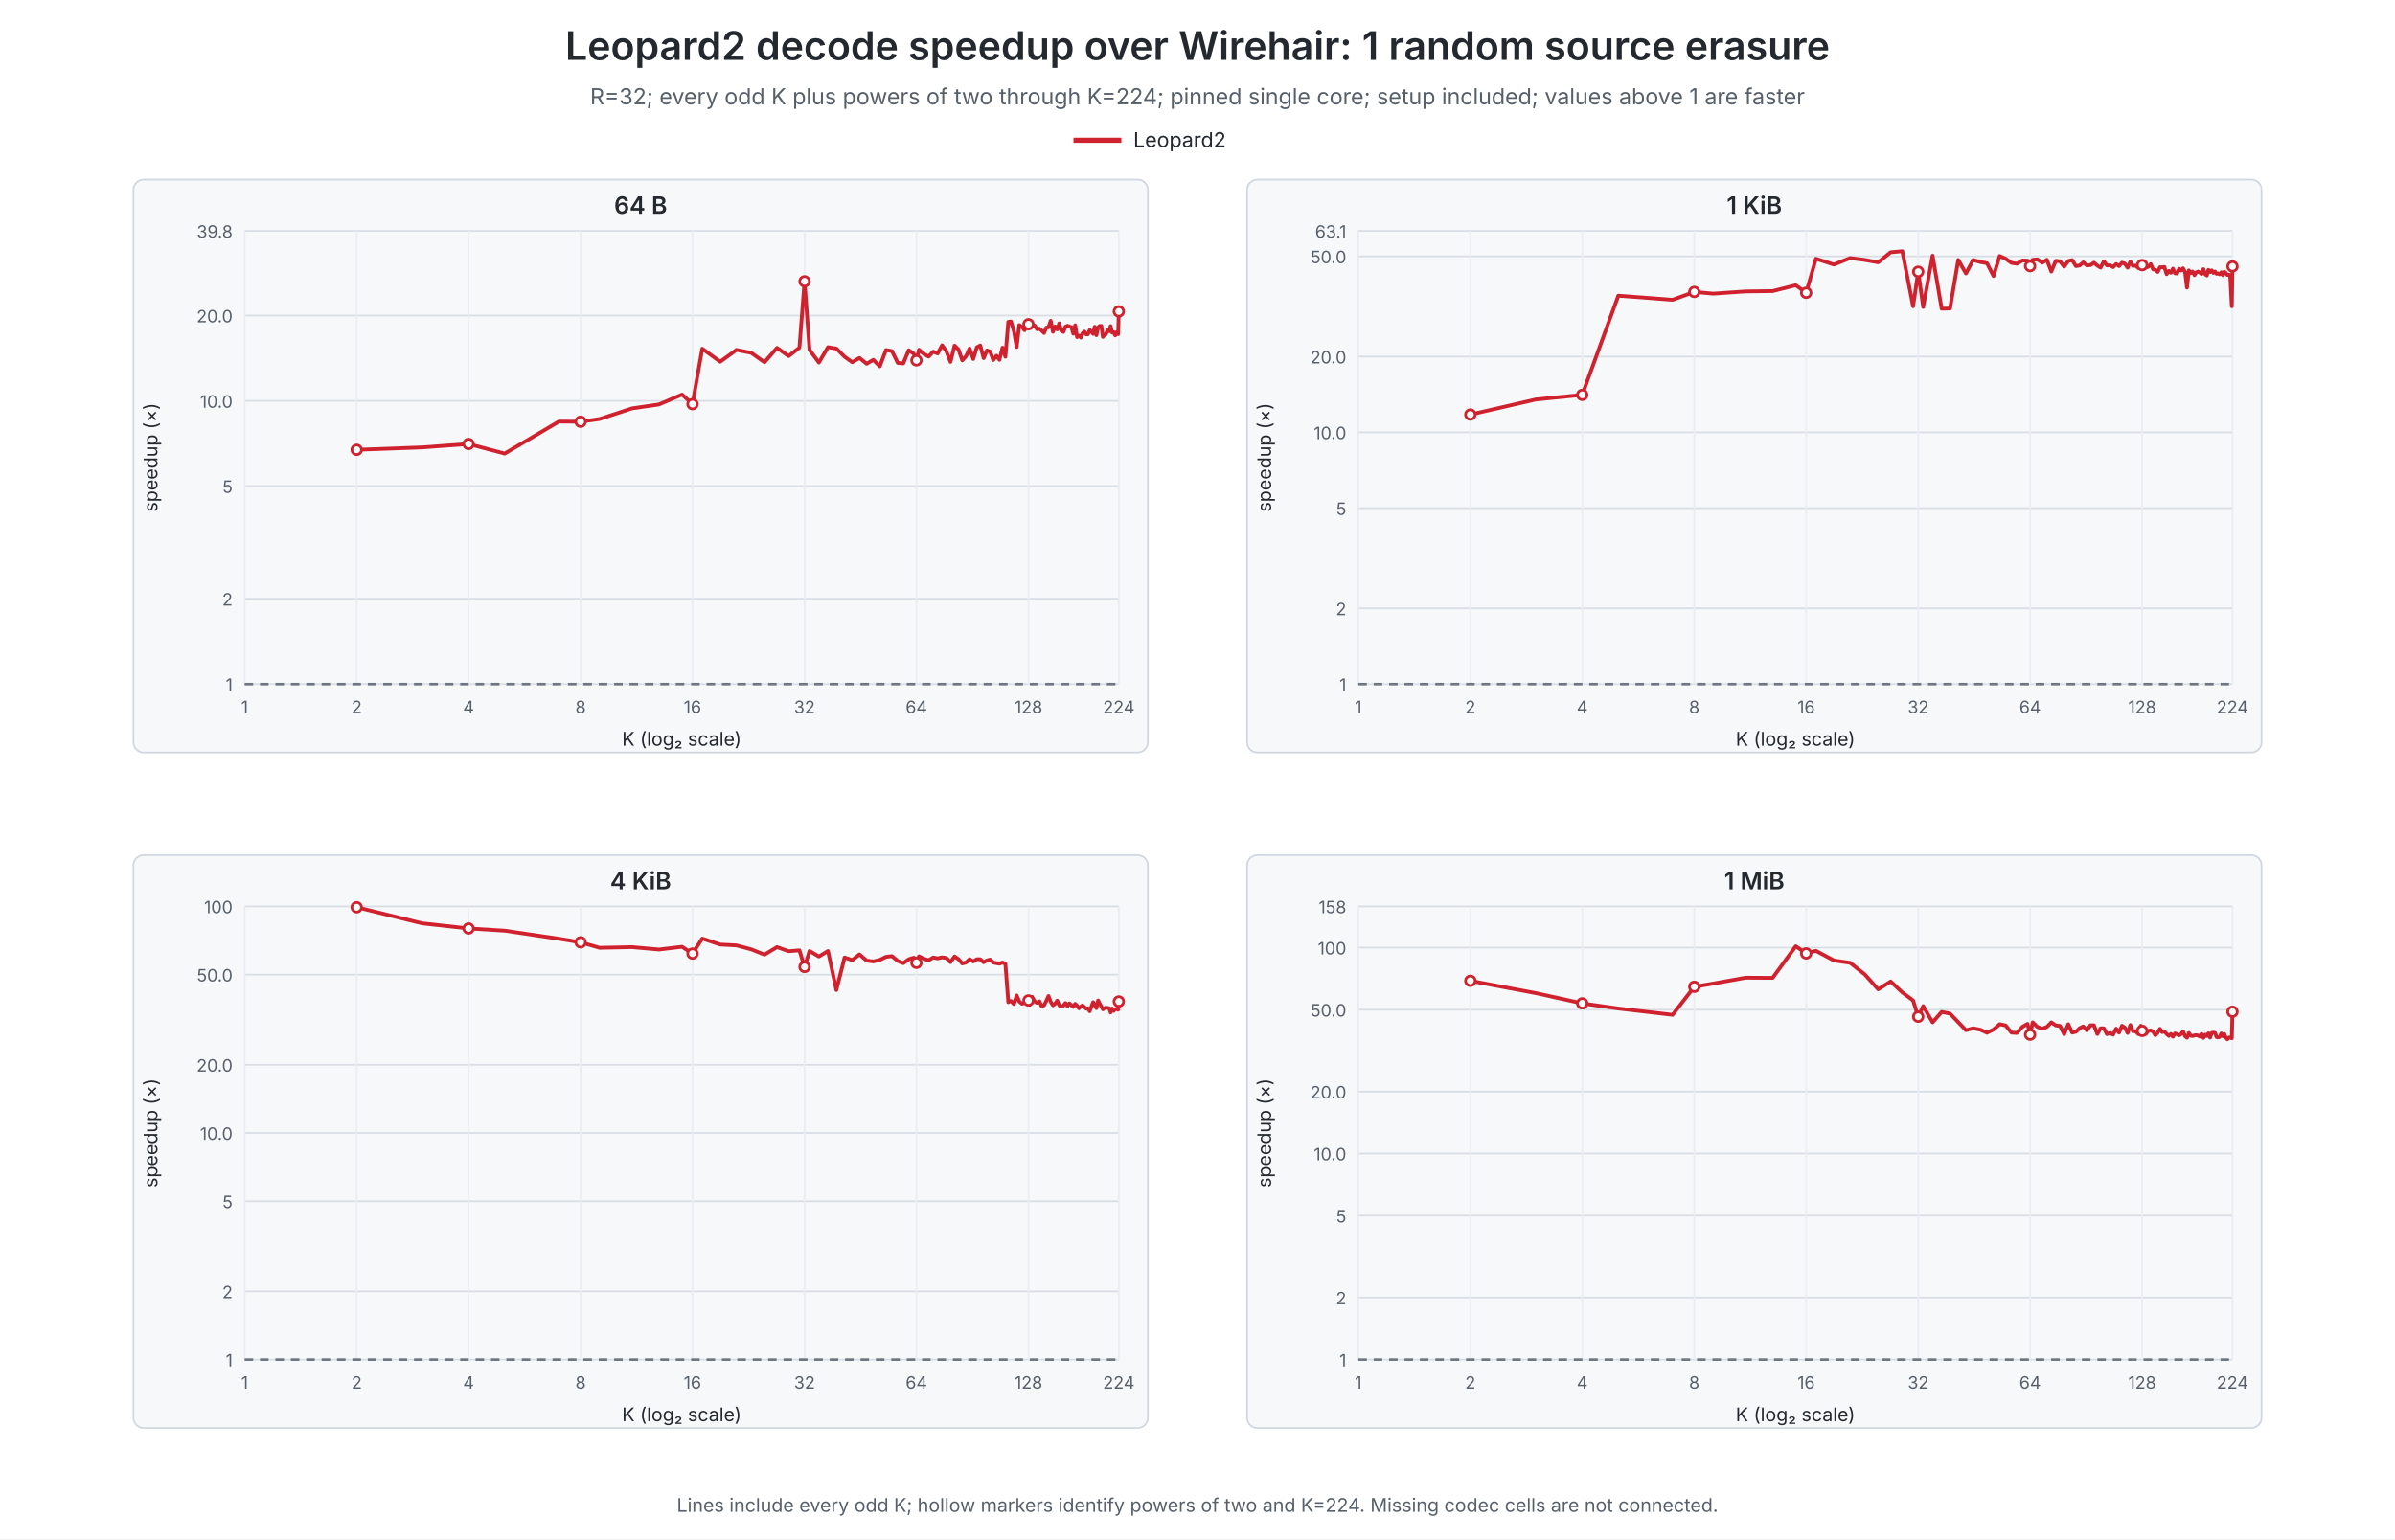
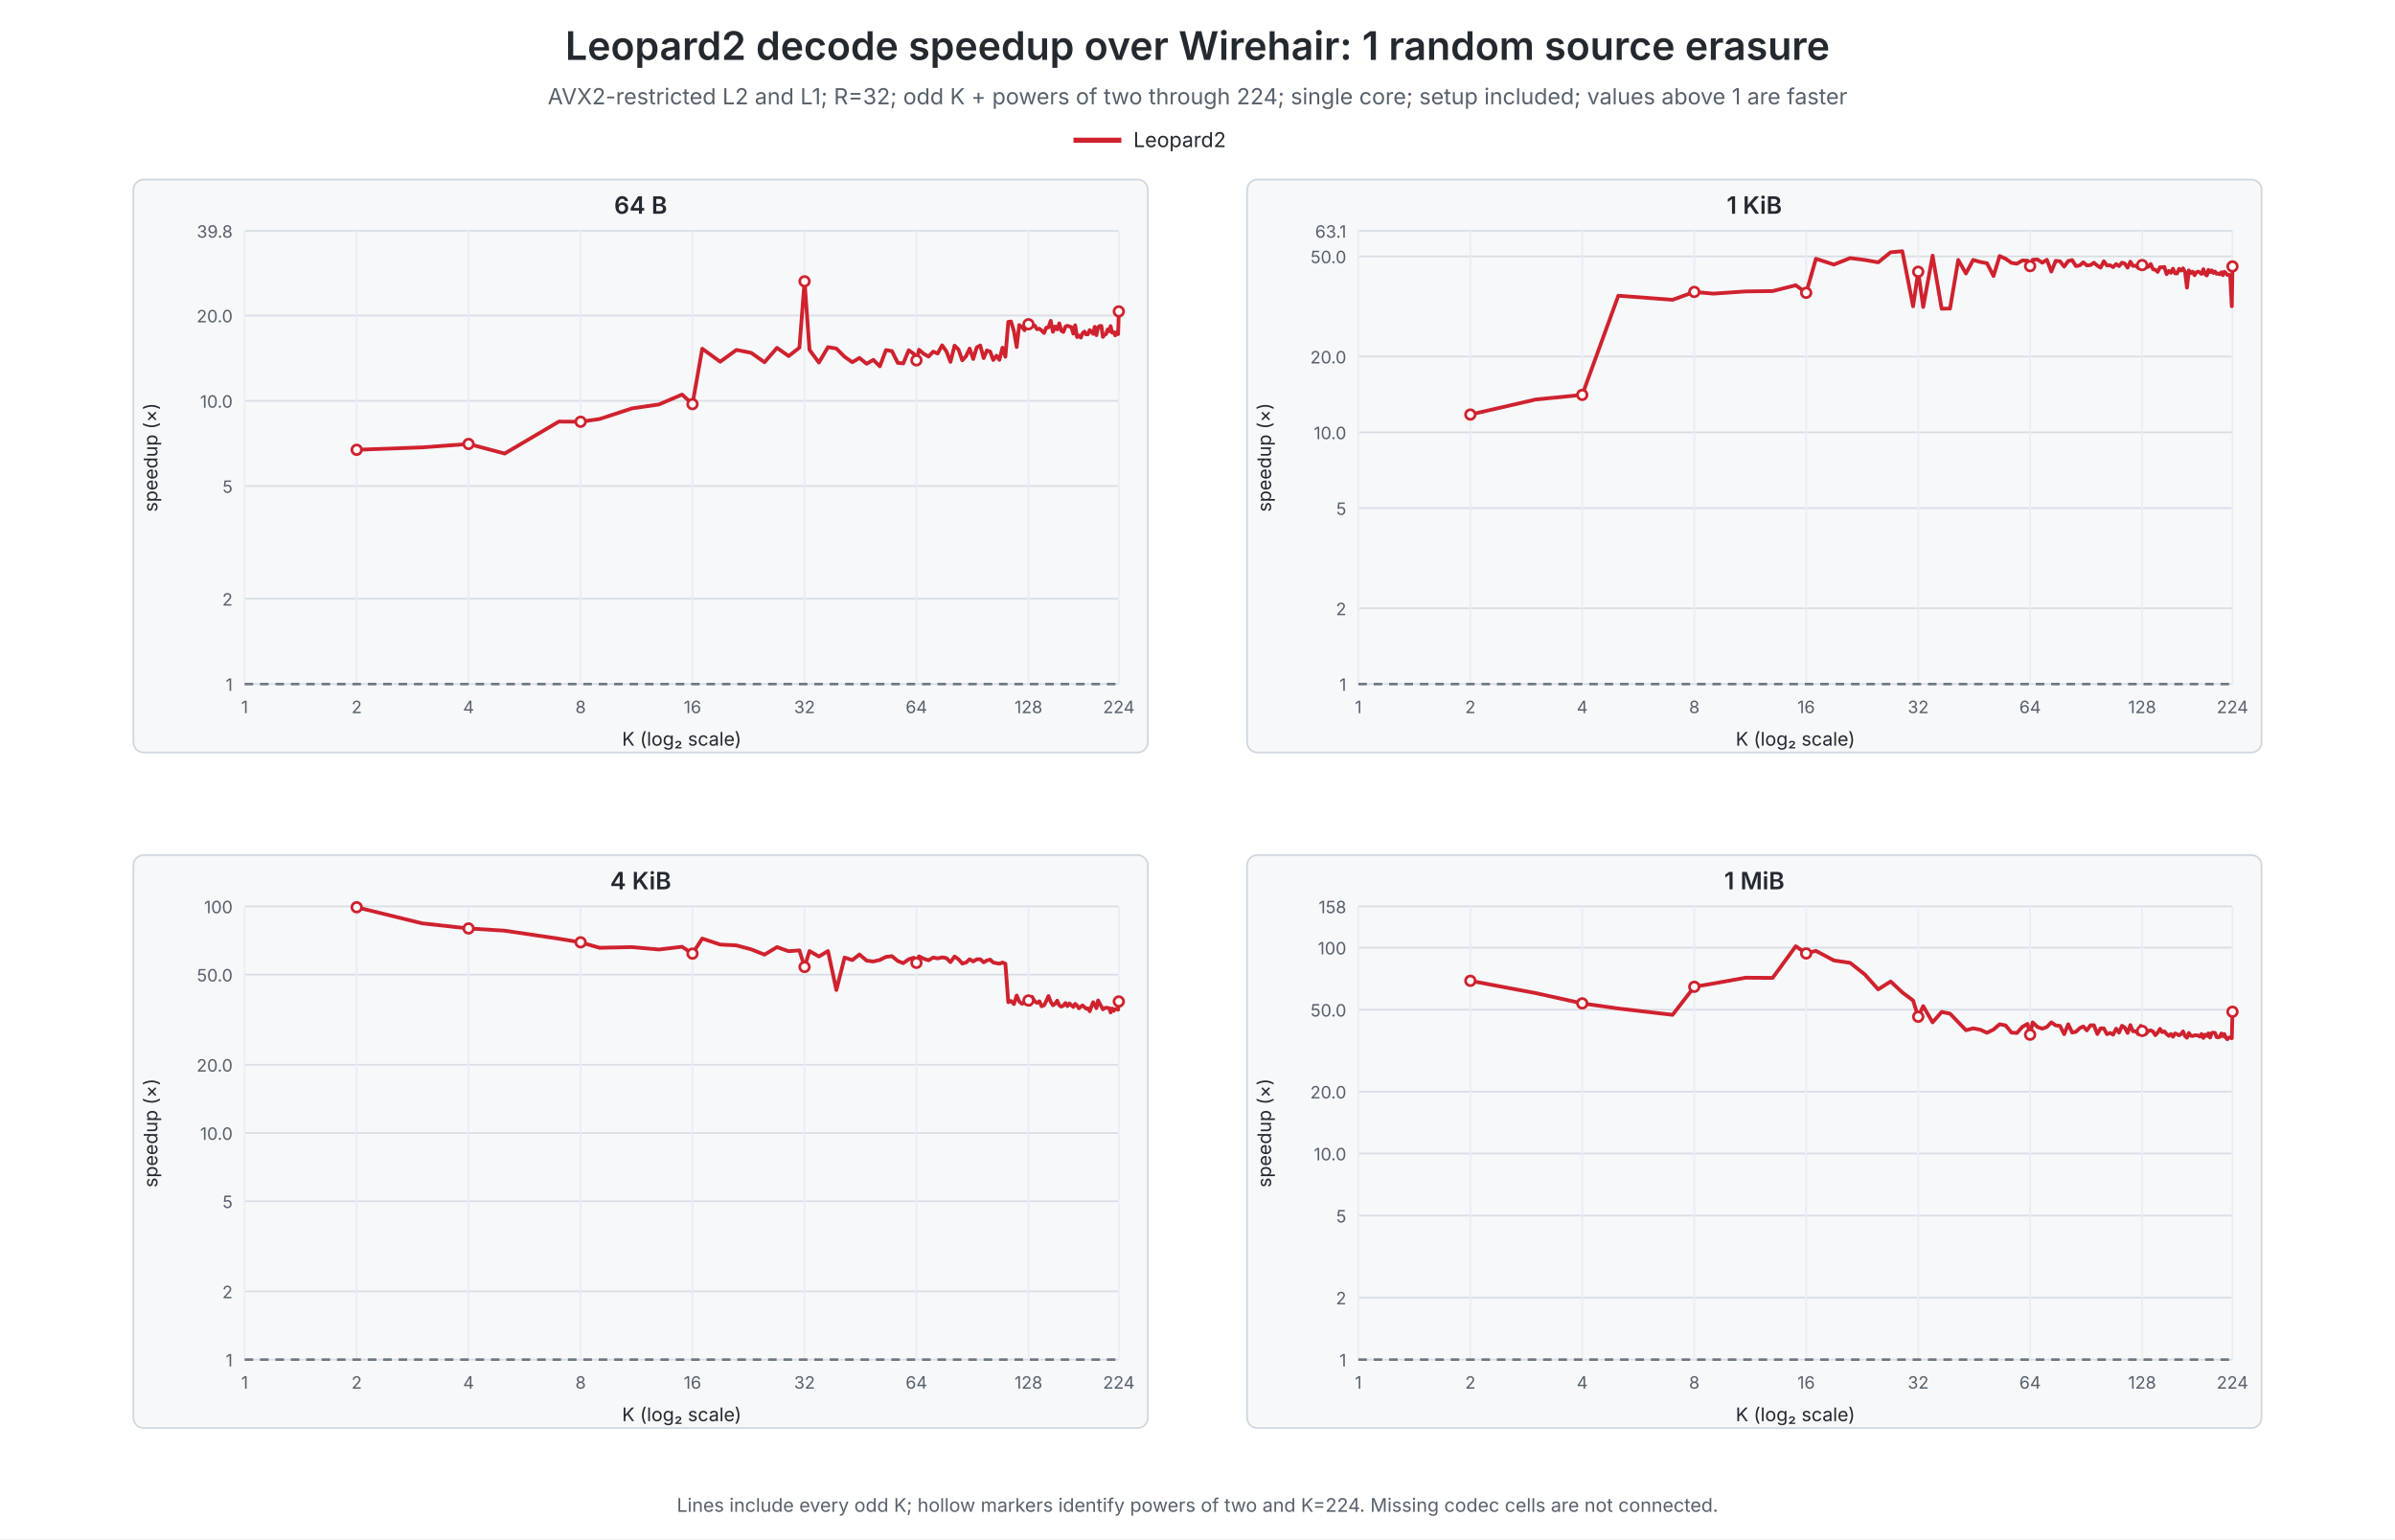
<svg xmlns="http://www.w3.org/2000/svg" width="1400" height="900" viewBox="0 0 1400 900">
  <rect width="100%" height="100%" fill="#ffffff" />
  <style>text { font-family: -apple-system,BlinkMacSystemFont,"Segoe UI",sans-serif; }</style>
  <text x="700.0" y="35.0" font-size="23" text-anchor="middle" font-weight="600" fill="#24292f">Leopard2 decode speedup over Wirehair: 1 random source erasure</text>
-   <text x="700.0" y="61.0" font-size="13" text-anchor="middle" font-weight="normal" fill="#57606a">R=32; every odd K plus powers of two through K=224; pinned single core; setup included; values above 1 are faster</text>
+   <text x="700.0" y="61.0" font-size="13" text-anchor="middle" font-weight="normal" fill="#57606a">AVX2-restricted L2 and L1; R=32; odd K + powers of two through 224; single core; setup included; values above 1 are faster</text>
  <line x1="627.5" y1="82" x2="655.5" y2="82" stroke="#cf222e" stroke-width="3" />
  <text x="662.5" y="86.0" font-size="12" text-anchor="start" font-weight="normal" fill="#24292f">Leopard2</text>
  <rect x="78.0" y="105.0" width="593.0" height="335.0" rx="6" fill="#f6f8fa" stroke="#d0d7de" />
  <text x="374.5" y="125.0" font-size="14" text-anchor="middle" font-weight="600" fill="#24292f">64 B</text>
  <line x1="143.0" y1="400.0" x2="654.0" y2="400.0" stroke="#d8dee4" stroke-width="1" />
  <text x="136.0" y="404.0" font-size="10" text-anchor="end" font-weight="normal" fill="#57606a">1</text>
  <line x1="143.0" y1="350.1" x2="654.0" y2="350.1" stroke="#d8dee4" stroke-width="1" />
  <text x="136.0" y="354.1" font-size="10" text-anchor="end" font-weight="normal" fill="#57606a">2</text>
  <line x1="143.0" y1="284.2" x2="654.0" y2="284.2" stroke="#d8dee4" stroke-width="1" />
  <text x="136.0" y="288.2" font-size="10" text-anchor="end" font-weight="normal" fill="#57606a">5</text>
  <line x1="143.0" y1="234.4" x2="654.0" y2="234.4" stroke="#d8dee4" stroke-width="1" />
  <text x="136.0" y="238.4" font-size="10" text-anchor="end" font-weight="normal" fill="#57606a">10.0</text>
  <line x1="143.0" y1="184.5" x2="654.0" y2="184.5" stroke="#d8dee4" stroke-width="1" />
  <text x="136.0" y="188.5" font-size="10" text-anchor="end" font-weight="normal" fill="#57606a">20.0</text>
  <line x1="143.0" y1="135.0" x2="654.0" y2="135.0" stroke="#d8dee4" stroke-width="1" />
  <text x="136.0" y="139.0" font-size="10" text-anchor="end" font-weight="normal" fill="#57606a">39.8</text>
  <line x1="143.0" y1="135.0" x2="143.0" y2="400.0" stroke="#eaeef2" stroke-width="1" />
  <text x="143.0" y="417.0" font-size="10" text-anchor="middle" font-weight="normal" fill="#57606a">1</text>
  <line x1="208.5" y1="135.0" x2="208.5" y2="400.0" stroke="#eaeef2" stroke-width="1" />
  <text x="208.5" y="417.0" font-size="10" text-anchor="middle" font-weight="normal" fill="#57606a">2</text>
  <line x1="273.9" y1="135.0" x2="273.9" y2="400.0" stroke="#eaeef2" stroke-width="1" />
  <text x="273.9" y="417.0" font-size="10" text-anchor="middle" font-weight="normal" fill="#57606a">4</text>
  <line x1="339.4" y1="135.0" x2="339.4" y2="400.0" stroke="#eaeef2" stroke-width="1" />
  <text x="339.4" y="417.0" font-size="10" text-anchor="middle" font-weight="normal" fill="#57606a">8</text>
  <line x1="404.8" y1="135.0" x2="404.8" y2="400.0" stroke="#eaeef2" stroke-width="1" />
  <text x="404.8" y="417.0" font-size="10" text-anchor="middle" font-weight="normal" fill="#57606a">16</text>
  <line x1="470.3" y1="135.0" x2="470.3" y2="400.0" stroke="#eaeef2" stroke-width="1" />
  <text x="470.3" y="417.0" font-size="10" text-anchor="middle" font-weight="normal" fill="#57606a">32</text>
  <line x1="535.7" y1="135.0" x2="535.7" y2="400.0" stroke="#eaeef2" stroke-width="1" />
  <text x="535.7" y="417.0" font-size="10" text-anchor="middle" font-weight="normal" fill="#57606a">64</text>
  <line x1="601.2" y1="135.0" x2="601.2" y2="400.0" stroke="#eaeef2" stroke-width="1" />
  <text x="601.2" y="417.0" font-size="10" text-anchor="middle" font-weight="normal" fill="#57606a">128</text>
  <line x1="654.0" y1="135.0" x2="654.0" y2="400.0" stroke="#eaeef2" stroke-width="1" />
  <text x="654.0" y="417.0" font-size="10" text-anchor="middle" font-weight="normal" fill="#57606a">224</text>
  <line x1="143.0" y1="400.0" x2="654.0" y2="400.0" stroke="#6e7781" stroke-width="1.5" stroke-dasharray="5 4" />
  <polyline points="208.5,263.0 246.7,261.6 273.9,259.6 295.0,265.2 326.7,246.5 339.4,246.6 350.5,245.0 369.4,238.8 385.2,236.5 398.7,230.7 404.8,236.3 410.5,203.9 421.0,211.5 430.5,204.6 439.1,206.3 446.9,211.8 454.2,203.4 461.0,208.2 467.3,203.3 470.3,164.5 473.2,204.6 478.7,212.0 484.0,203.0 488.9,203.8 493.7,208.6 498.2,211.8 502.4,209.3 506.6,212.7 510.5,210.4 514.3,214.2 517.9,204.7 521.4,205.3 524.8,212.2 528.0,212.5 531.2,204.8 534.2,206.9 535.7,210.7 537.2,204.5 540.0,206.9 542.8,208.5 545.5,205.6 548.1,206.7 550.7,201.9 553.2,205.4 555.6,211.6 558.0,202.1 560.3,204.4 562.5,210.7 564.7,208.3 566.8,203.8 568.9,209.9 571.0,203.1 573.0,202.0 575.0,209.4 576.9,204.9 578.8,205.6 580.6,210.5 582.5,208.0 584.2,210.4 586.0,203.3 587.7,208.6 589.4,188.2 591.0,188.0 592.7,193.7 594.3,202.9 595.8,190.1 597.4,191.2 598.9,193.1 600.4,188.2 601.2,189.6 601.9,190.0 603.3,190.7 604.8,190.3 606.2,192.5 607.6,192.2 608.9,193.3 610.3,194.7 611.6,191.6 612.9,191.4 614.2,187.6 615.5,194.0 616.8,190.9 618.0,192.6 619.2,189.1 620.4,193.4 621.6,194.1 622.8,191.0 624.0,190.5 625.1,190.9 626.3,191.3 627.4,195.1 628.5,190.2 629.6,197.1 630.7,196.2 631.8,197.4 632.8,194.9 633.9,193.9 634.9,195.5 635.9,195.5 637.0,193.0 638.0,194.0 639.0,195.2 639.9,191.1 640.9,196.0 641.9,191.4 642.8,190.6 643.8,190.6 644.7,197.0 645.6,195.8 646.5,195.4 647.5,192.6 648.4,193.7 649.2,190.7 650.1,194.5 651.0,194.2 651.9,196.1 652.7,194.3 653.6,195.4 654.0,182.1" fill="none" stroke="#cf222e" stroke-width="2.2" stroke-linejoin="round" stroke-linecap="round" />
  <circle cx="208.5" cy="263.0" r="2.8" fill="#fff" stroke="#cf222e" stroke-width="1.6" />
  <circle cx="273.9" cy="259.6" r="2.8" fill="#fff" stroke="#cf222e" stroke-width="1.6" />
  <circle cx="339.4" cy="246.6" r="2.8" fill="#fff" stroke="#cf222e" stroke-width="1.6" />
  <circle cx="404.8" cy="236.3" r="2.8" fill="#fff" stroke="#cf222e" stroke-width="1.6" />
  <circle cx="470.3" cy="164.5" r="2.8" fill="#fff" stroke="#cf222e" stroke-width="1.6" />
  <circle cx="535.7" cy="210.7" r="2.8" fill="#fff" stroke="#cf222e" stroke-width="1.6" />
  <circle cx="601.2" cy="189.6" r="2.8" fill="#fff" stroke="#cf222e" stroke-width="1.6" />
  <circle cx="654.0" cy="182.1" r="2.8" fill="#fff" stroke="#cf222e" stroke-width="1.6" />
  <text x="398.5" y="436.0" font-size="11" text-anchor="middle" font-weight="normal" fill="#24292f">K (log₂ scale)</text>
  <text x="92.0" y="267.5" font-size="11" text-anchor="middle" font-weight="normal" fill="#24292f" transform="rotate(-90 92.0 267.5)">speedup (×)</text>
  <rect x="729.0" y="105.0" width="593.0" height="335.0" rx="6" fill="#f6f8fa" stroke="#d0d7de" />
  <text x="1025.5" y="125.0" font-size="14" text-anchor="middle" font-weight="600" fill="#24292f">1 KiB</text>
  <line x1="794.0" y1="400.0" x2="1305.0" y2="400.0" stroke="#d8dee4" stroke-width="1" />
  <text x="787.0" y="404.0" font-size="10" text-anchor="end" font-weight="normal" fill="#57606a">1</text>
  <line x1="794.0" y1="355.7" x2="1305.0" y2="355.7" stroke="#d8dee4" stroke-width="1" />
  <text x="787.0" y="359.7" font-size="10" text-anchor="end" font-weight="normal" fill="#57606a">2</text>
  <line x1="794.0" y1="297.1" x2="1305.0" y2="297.1" stroke="#d8dee4" stroke-width="1" />
  <text x="787.0" y="301.1" font-size="10" text-anchor="end" font-weight="normal" fill="#57606a">5</text>
  <line x1="794.0" y1="252.8" x2="1305.0" y2="252.8" stroke="#d8dee4" stroke-width="1" />
  <text x="787.0" y="256.8" font-size="10" text-anchor="end" font-weight="normal" fill="#57606a">10.0</text>
  <line x1="794.0" y1="208.5" x2="1305.0" y2="208.5" stroke="#d8dee4" stroke-width="1" />
  <text x="787.0" y="212.5" font-size="10" text-anchor="end" font-weight="normal" fill="#57606a">20.0</text>
  <line x1="794.0" y1="149.9" x2="1305.0" y2="149.9" stroke="#d8dee4" stroke-width="1" />
  <text x="787.0" y="153.9" font-size="10" text-anchor="end" font-weight="normal" fill="#57606a">50.0</text>
  <line x1="794.0" y1="135.0" x2="1305.0" y2="135.0" stroke="#d8dee4" stroke-width="1" />
  <text x="787.0" y="139.0" font-size="10" text-anchor="end" font-weight="normal" fill="#57606a">63.1</text>
  <line x1="794.0" y1="135.0" x2="794.0" y2="400.0" stroke="#eaeef2" stroke-width="1" />
  <text x="794.0" y="417.0" font-size="10" text-anchor="middle" font-weight="normal" fill="#57606a">1</text>
  <line x1="859.5" y1="135.0" x2="859.5" y2="400.0" stroke="#eaeef2" stroke-width="1" />
  <text x="859.5" y="417.0" font-size="10" text-anchor="middle" font-weight="normal" fill="#57606a">2</text>
  <line x1="924.9" y1="135.0" x2="924.9" y2="400.0" stroke="#eaeef2" stroke-width="1" />
  <text x="924.9" y="417.0" font-size="10" text-anchor="middle" font-weight="normal" fill="#57606a">4</text>
  <line x1="990.4" y1="135.0" x2="990.4" y2="400.0" stroke="#eaeef2" stroke-width="1" />
  <text x="990.4" y="417.0" font-size="10" text-anchor="middle" font-weight="normal" fill="#57606a">8</text>
  <line x1="1055.8" y1="135.0" x2="1055.8" y2="400.0" stroke="#eaeef2" stroke-width="1" />
  <text x="1055.8" y="417.0" font-size="10" text-anchor="middle" font-weight="normal" fill="#57606a">16</text>
  <line x1="1121.3" y1="135.0" x2="1121.3" y2="400.0" stroke="#eaeef2" stroke-width="1" />
  <text x="1121.3" y="417.0" font-size="10" text-anchor="middle" font-weight="normal" fill="#57606a">32</text>
  <line x1="1186.7" y1="135.0" x2="1186.7" y2="400.0" stroke="#eaeef2" stroke-width="1" />
  <text x="1186.7" y="417.0" font-size="10" text-anchor="middle" font-weight="normal" fill="#57606a">64</text>
  <line x1="1252.2" y1="135.0" x2="1252.2" y2="400.0" stroke="#eaeef2" stroke-width="1" />
  <text x="1252.2" y="417.0" font-size="10" text-anchor="middle" font-weight="normal" fill="#57606a">128</text>
  <line x1="1305.0" y1="135.0" x2="1305.0" y2="400.0" stroke="#eaeef2" stroke-width="1" />
  <text x="1305.0" y="417.0" font-size="10" text-anchor="middle" font-weight="normal" fill="#57606a">224</text>
  <line x1="794.0" y1="400.0" x2="1305.0" y2="400.0" stroke="#6e7781" stroke-width="1.5" stroke-dasharray="5 4" />
  <polyline points="859.5,242.4 897.7,233.6 924.9,230.9 946.0,172.9 977.7,175.3 990.4,170.7 1001.5,171.7 1020.4,170.4 1036.2,170.2 1049.7,166.8 1055.8,171.2 1061.5,151.3 1072.0,154.7 1081.5,150.9 1090.1,152.0 1097.9,153.4 1105.2,147.5 1112.0,146.9 1118.3,179.1 1121.3,158.9 1124.2,179.5 1129.7,149.5 1135.0,180.5 1139.9,180.4 1144.7,152.0 1149.2,159.9 1153.4,152.0 1157.6,153.2 1161.5,153.9 1165.3,161.4 1168.9,149.7 1172.4,151.3 1175.8,153.7 1179.0,154.2 1182.2,152.3 1185.2,152.4 1186.7,155.6 1188.2,151.9 1191.0,151.7 1193.8,153.6 1196.5,151.9 1199.1,158.8 1201.7,152.5 1204.2,152.8 1206.6,155.9 1209.0,152.6 1211.3,152.1 1213.5,155.6 1215.7,155.2 1217.8,153.4 1219.9,155.2 1222.0,155.0 1224.0,153.6 1226.0,155.3 1227.9,156.5 1229.8,152.8 1231.6,155.2 1233.5,155.1 1235.2,156.2 1237.0,154.4 1238.7,155.6 1240.4,153.6 1242.0,154.1 1243.7,156.5 1245.3,153.0 1246.8,155.5 1248.4,155.3 1249.9,156.7 1251.4,155.7 1252.2,155.0 1252.9,157.2 1254.3,156.4 1255.8,156.0 1257.2,154.4 1258.6,157.5 1259.9,157.7 1261.3,159.0 1262.6,156.3 1263.9,156.3 1265.2,156.1 1266.5,160.3 1267.8,158.4 1269.0,159.5 1270.2,157.1 1271.4,159.8 1272.6,159.9 1273.8,157.2 1275.0,158.2 1276.1,156.9 1277.3,159.1 1278.4,168.2 1279.5,158.1 1280.6,159.7 1281.7,158.8 1282.8,160.9 1283.8,159.3 1284.9,158.8 1285.9,159.3 1286.9,160.2 1288.0,157.4 1289.0,160.3 1290.0,161.1 1290.9,157.8 1291.9,159.1 1292.9,158.1 1293.8,159.6 1294.8,158.8 1295.7,160.1 1296.6,159.9 1297.5,160.4 1298.5,159.2 1299.4,160.9 1300.2,158.9 1301.1,159.6 1302.0,160.8 1302.9,160.6 1303.7,161.8 1304.6,179.1 1305.0,155.8" fill="none" stroke="#cf222e" stroke-width="2.2" stroke-linejoin="round" stroke-linecap="round" />
  <circle cx="859.5" cy="242.4" r="2.8" fill="#fff" stroke="#cf222e" stroke-width="1.6" />
  <circle cx="924.9" cy="230.9" r="2.8" fill="#fff" stroke="#cf222e" stroke-width="1.6" />
  <circle cx="990.4" cy="170.7" r="2.8" fill="#fff" stroke="#cf222e" stroke-width="1.6" />
  <circle cx="1055.8" cy="171.2" r="2.8" fill="#fff" stroke="#cf222e" stroke-width="1.6" />
  <circle cx="1121.3" cy="158.9" r="2.8" fill="#fff" stroke="#cf222e" stroke-width="1.6" />
  <circle cx="1186.7" cy="155.6" r="2.8" fill="#fff" stroke="#cf222e" stroke-width="1.6" />
  <circle cx="1252.2" cy="155.0" r="2.8" fill="#fff" stroke="#cf222e" stroke-width="1.6" />
  <circle cx="1305.0" cy="155.8" r="2.8" fill="#fff" stroke="#cf222e" stroke-width="1.6" />
  <text x="1049.5" y="436.0" font-size="11" text-anchor="middle" font-weight="normal" fill="#24292f">K (log₂ scale)</text>
  <text x="743.0" y="267.5" font-size="11" text-anchor="middle" font-weight="normal" fill="#24292f" transform="rotate(-90 743.0 267.5)">speedup (×)</text>
  <rect x="78.0" y="500.0" width="593.0" height="335.0" rx="6" fill="#f6f8fa" stroke="#d0d7de" />
  <text x="374.5" y="520.0" font-size="14" text-anchor="middle" font-weight="600" fill="#24292f">4 KiB</text>
  <line x1="143.0" y1="795.0" x2="654.0" y2="795.0" stroke="#d8dee4" stroke-width="1" />
  <text x="136.0" y="799.0" font-size="10" text-anchor="end" font-weight="normal" fill="#57606a">1</text>
  <line x1="143.0" y1="755.1" x2="654.0" y2="755.1" stroke="#d8dee4" stroke-width="1" />
  <text x="136.0" y="759.1" font-size="10" text-anchor="end" font-weight="normal" fill="#57606a">2</text>
  <line x1="143.0" y1="702.4" x2="654.0" y2="702.4" stroke="#d8dee4" stroke-width="1" />
  <text x="136.0" y="706.4" font-size="10" text-anchor="end" font-weight="normal" fill="#57606a">5</text>
  <line x1="143.0" y1="662.5" x2="654.0" y2="662.5" stroke="#d8dee4" stroke-width="1" />
  <text x="136.0" y="666.5" font-size="10" text-anchor="end" font-weight="normal" fill="#57606a">10.0</text>
  <line x1="143.0" y1="622.6" x2="654.0" y2="622.6" stroke="#d8dee4" stroke-width="1" />
  <text x="136.0" y="626.6" font-size="10" text-anchor="end" font-weight="normal" fill="#57606a">20.0</text>
  <line x1="143.0" y1="569.9" x2="654.0" y2="569.9" stroke="#d8dee4" stroke-width="1" />
  <text x="136.0" y="573.9" font-size="10" text-anchor="end" font-weight="normal" fill="#57606a">50.0</text>
  <line x1="143.0" y1="530.0" x2="654.0" y2="530.0" stroke="#d8dee4" stroke-width="1" />
  <text x="136.0" y="534.0" font-size="10" text-anchor="end" font-weight="normal" fill="#57606a">100</text>
  <line x1="143.0" y1="530.0" x2="143.0" y2="795.0" stroke="#eaeef2" stroke-width="1" />
  <text x="143.0" y="812.0" font-size="10" text-anchor="middle" font-weight="normal" fill="#57606a">1</text>
  <line x1="208.5" y1="530.0" x2="208.5" y2="795.0" stroke="#eaeef2" stroke-width="1" />
  <text x="208.5" y="812.0" font-size="10" text-anchor="middle" font-weight="normal" fill="#57606a">2</text>
  <line x1="273.9" y1="530.0" x2="273.9" y2="795.0" stroke="#eaeef2" stroke-width="1" />
  <text x="273.9" y="812.0" font-size="10" text-anchor="middle" font-weight="normal" fill="#57606a">4</text>
  <line x1="339.4" y1="530.0" x2="339.4" y2="795.0" stroke="#eaeef2" stroke-width="1" />
  <text x="339.4" y="812.0" font-size="10" text-anchor="middle" font-weight="normal" fill="#57606a">8</text>
  <line x1="404.8" y1="530.0" x2="404.8" y2="795.0" stroke="#eaeef2" stroke-width="1" />
  <text x="404.8" y="812.0" font-size="10" text-anchor="middle" font-weight="normal" fill="#57606a">16</text>
  <line x1="470.3" y1="530.0" x2="470.3" y2="795.0" stroke="#eaeef2" stroke-width="1" />
  <text x="470.3" y="812.0" font-size="10" text-anchor="middle" font-weight="normal" fill="#57606a">32</text>
  <line x1="535.7" y1="530.0" x2="535.7" y2="795.0" stroke="#eaeef2" stroke-width="1" />
  <text x="535.7" y="812.0" font-size="10" text-anchor="middle" font-weight="normal" fill="#57606a">64</text>
  <line x1="601.2" y1="530.0" x2="601.2" y2="795.0" stroke="#eaeef2" stroke-width="1" />
  <text x="601.2" y="812.0" font-size="10" text-anchor="middle" font-weight="normal" fill="#57606a">128</text>
  <line x1="654.0" y1="530.0" x2="654.0" y2="795.0" stroke="#eaeef2" stroke-width="1" />
  <text x="654.0" y="812.0" font-size="10" text-anchor="middle" font-weight="normal" fill="#57606a">224</text>
  <line x1="143.0" y1="795.0" x2="654.0" y2="795.0" stroke="#6e7781" stroke-width="1.5" stroke-dasharray="5 4" />
  <polyline points="208.5,530.5 246.7,539.9 273.9,542.9 295.0,544.2 326.7,548.9 339.4,551.0 350.5,554.2 369.4,553.8 385.2,555.2 398.7,553.6 404.8,557.6 410.5,548.8 421.0,552.3 430.5,552.8 439.1,555.1 446.9,558.2 454.2,553.8 461.0,556.2 467.3,555.7 470.3,565.4 473.2,556.1 478.7,559.3 484.0,556.1 488.9,578.9 493.7,559.9 498.2,561.4 502.4,558.1 506.6,561.7 510.5,562.2 514.3,561.3 517.9,559.5 521.4,559.1 524.8,561.9 528.0,563.2 531.2,560.9 534.2,560.0 535.7,563.0 537.2,559.2 540.0,560.6 542.8,561.5 545.5,559.9 548.1,560.4 550.7,559.8 553.2,560.2 555.6,562.6 558.0,559.3 560.3,560.9 562.5,563.4 564.7,562.8 566.8,560.9 568.9,562.2 571.0,560.9 573.0,560.9 575.0,562.7 576.9,561.6 578.8,561.1 580.6,562.8 582.5,563.2 584.2,563.5 586.0,562.8 587.7,563.5 589.4,586.0 591.0,585.3 592.7,587.1 594.3,582.1 595.8,585.6 597.4,586.9 598.9,586.4 600.4,585.1 601.2,585.0 601.9,587.5 603.3,582.9 604.8,585.5 606.2,586.4 607.6,585.5 608.9,588.4 610.3,587.8 611.6,585.3 612.9,582.4 614.2,585.8 615.5,587.8 616.8,586.9 618.0,585.1 619.2,587.9 620.4,588.6 621.6,588.0 622.8,586.5 624.0,588.3 625.1,586.7 626.3,587.8 627.4,588.8 628.5,587.0 629.6,588.0 630.7,589.6 631.8,588.6 632.8,587.9 633.9,588.9 634.9,589.8 635.9,589.6 637.0,591.3 638.0,588.5 639.0,586.0 639.9,587.5 640.9,589.5 641.9,585.0 642.8,586.8 643.8,588.5 644.7,590.2 645.6,589.6 646.5,589.2 647.5,589.4 648.4,589.5 649.2,592.0 650.1,589.7 651.0,591.1 651.9,590.1 652.7,590.0 653.6,590.4 654.0,585.6" fill="none" stroke="#cf222e" stroke-width="2.2" stroke-linejoin="round" stroke-linecap="round" />
  <circle cx="208.5" cy="530.5" r="2.8" fill="#fff" stroke="#cf222e" stroke-width="1.6" />
  <circle cx="273.9" cy="542.9" r="2.8" fill="#fff" stroke="#cf222e" stroke-width="1.6" />
  <circle cx="339.4" cy="551.0" r="2.8" fill="#fff" stroke="#cf222e" stroke-width="1.6" />
  <circle cx="404.8" cy="557.6" r="2.8" fill="#fff" stroke="#cf222e" stroke-width="1.6" />
  <circle cx="470.3" cy="565.4" r="2.8" fill="#fff" stroke="#cf222e" stroke-width="1.6" />
  <circle cx="535.7" cy="563.0" r="2.8" fill="#fff" stroke="#cf222e" stroke-width="1.6" />
  <circle cx="601.2" cy="585.0" r="2.8" fill="#fff" stroke="#cf222e" stroke-width="1.6" />
  <circle cx="654.0" cy="585.6" r="2.8" fill="#fff" stroke="#cf222e" stroke-width="1.6" />
  <text x="398.5" y="831.0" font-size="11" text-anchor="middle" font-weight="normal" fill="#24292f">K (log₂ scale)</text>
  <text x="92.0" y="662.5" font-size="11" text-anchor="middle" font-weight="normal" fill="#24292f" transform="rotate(-90 92.0 662.5)">speedup (×)</text>
  <rect x="729.0" y="500.0" width="593.0" height="335.0" rx="6" fill="#f6f8fa" stroke="#d0d7de" />
  <text x="1025.5" y="520.0" font-size="14" text-anchor="middle" font-weight="600" fill="#24292f">1 MiB</text>
  <line x1="794.0" y1="795.0" x2="1305.0" y2="795.0" stroke="#d8dee4" stroke-width="1" />
  <text x="787.0" y="799.0" font-size="10" text-anchor="end" font-weight="normal" fill="#57606a">1</text>
  <line x1="794.0" y1="758.7" x2="1305.0" y2="758.7" stroke="#d8dee4" stroke-width="1" />
  <text x="787.0" y="762.7" font-size="10" text-anchor="end" font-weight="normal" fill="#57606a">2</text>
  <line x1="794.0" y1="710.8" x2="1305.0" y2="710.8" stroke="#d8dee4" stroke-width="1" />
  <text x="787.0" y="714.8" font-size="10" text-anchor="end" font-weight="normal" fill="#57606a">5</text>
  <line x1="794.0" y1="674.5" x2="1305.0" y2="674.5" stroke="#d8dee4" stroke-width="1" />
  <text x="787.0" y="678.5" font-size="10" text-anchor="end" font-weight="normal" fill="#57606a">10.0</text>
  <line x1="794.0" y1="638.3" x2="1305.0" y2="638.3" stroke="#d8dee4" stroke-width="1" />
  <text x="787.0" y="642.3" font-size="10" text-anchor="end" font-weight="normal" fill="#57606a">20.0</text>
  <line x1="794.0" y1="590.4" x2="1305.0" y2="590.4" stroke="#d8dee4" stroke-width="1" />
  <text x="787.0" y="594.4" font-size="10" text-anchor="end" font-weight="normal" fill="#57606a">50.0</text>
  <line x1="794.0" y1="554.1" x2="1305.0" y2="554.1" stroke="#d8dee4" stroke-width="1" />
  <text x="787.0" y="558.1" font-size="10" text-anchor="end" font-weight="normal" fill="#57606a">100</text>
  <line x1="794.0" y1="530.0" x2="1305.0" y2="530.0" stroke="#d8dee4" stroke-width="1" />
  <text x="787.0" y="534.0" font-size="10" text-anchor="end" font-weight="normal" fill="#57606a">158</text>
  <line x1="794.0" y1="530.0" x2="794.0" y2="795.0" stroke="#eaeef2" stroke-width="1" />
  <text x="794.0" y="812.0" font-size="10" text-anchor="middle" font-weight="normal" fill="#57606a">1</text>
  <line x1="859.5" y1="530.0" x2="859.5" y2="795.0" stroke="#eaeef2" stroke-width="1" />
  <text x="859.5" y="812.0" font-size="10" text-anchor="middle" font-weight="normal" fill="#57606a">2</text>
  <line x1="924.9" y1="530.0" x2="924.9" y2="795.0" stroke="#eaeef2" stroke-width="1" />
  <text x="924.9" y="812.0" font-size="10" text-anchor="middle" font-weight="normal" fill="#57606a">4</text>
  <line x1="990.4" y1="530.0" x2="990.4" y2="795.0" stroke="#eaeef2" stroke-width="1" />
  <text x="990.4" y="812.0" font-size="10" text-anchor="middle" font-weight="normal" fill="#57606a">8</text>
  <line x1="1055.8" y1="530.0" x2="1055.8" y2="795.0" stroke="#eaeef2" stroke-width="1" />
  <text x="1055.8" y="812.0" font-size="10" text-anchor="middle" font-weight="normal" fill="#57606a">16</text>
  <line x1="1121.3" y1="530.0" x2="1121.3" y2="795.0" stroke="#eaeef2" stroke-width="1" />
  <text x="1121.3" y="812.0" font-size="10" text-anchor="middle" font-weight="normal" fill="#57606a">32</text>
  <line x1="1186.7" y1="530.0" x2="1186.7" y2="795.0" stroke="#eaeef2" stroke-width="1" />
  <text x="1186.7" y="812.0" font-size="10" text-anchor="middle" font-weight="normal" fill="#57606a">64</text>
  <line x1="1252.2" y1="530.0" x2="1252.2" y2="795.0" stroke="#eaeef2" stroke-width="1" />
  <text x="1252.2" y="812.0" font-size="10" text-anchor="middle" font-weight="normal" fill="#57606a">128</text>
  <line x1="1305.0" y1="530.0" x2="1305.0" y2="795.0" stroke="#eaeef2" stroke-width="1" />
  <text x="1305.0" y="812.0" font-size="10" text-anchor="middle" font-weight="normal" fill="#57606a">224</text>
  <line x1="794.0" y1="795.0" x2="1305.0" y2="795.0" stroke="#6e7781" stroke-width="1.5" stroke-dasharray="5 4" />
  <polyline points="859.5,573.5 897.7,580.7 924.9,586.7 946.0,589.7 977.7,593.4 990.4,577.0 1001.5,575.1 1020.4,571.7 1036.2,571.8 1049.7,553.3 1055.8,557.5 1061.5,556.0 1072.0,561.6 1081.5,563.0 1090.1,569.8 1097.9,578.5 1105.2,573.9 1112.0,580.3 1118.3,585.0 1121.3,594.5 1124.2,588.3 1129.7,597.8 1135.0,591.7 1139.9,592.7 1144.7,597.7 1149.2,602.4 1153.4,601.3 1157.6,602.1 1161.5,603.9 1165.3,602.0 1168.9,598.9 1172.4,599.6 1175.8,603.8 1179.0,604.0 1182.2,600.4 1185.2,598.7 1186.7,605.0 1188.2,597.8 1191.0,600.5 1193.8,601.5 1196.5,600.5 1199.1,597.8 1201.7,599.6 1204.2,599.9 1206.6,604.7 1209.0,598.9 1211.3,603.8 1213.5,603.3 1215.7,601.2 1217.8,600.2 1219.9,602.5 1222.0,599.5 1224.0,599.5 1226.0,604.6 1227.9,601.3 1229.8,601.3 1231.6,604.7 1233.5,604.0 1235.2,605.0 1237.0,601.5 1238.7,603.8 1240.4,599.8 1242.0,600.8 1243.7,604.0 1245.3,599.4 1246.8,603.0 1248.4,603.0 1249.9,604.6 1251.4,599.8 1252.2,602.8 1252.9,603.9 1254.3,604.6 1255.8,602.8 1257.2,602.5 1258.6,603.2 1259.9,605.3 1261.3,603.8 1262.6,601.6 1263.9,603.5 1265.2,603.1 1266.5,604.6 1267.8,605.7 1269.0,604.6 1270.2,606.2 1271.4,604.3 1272.6,604.7 1273.8,605.4 1275.0,604.6 1276.1,603.1 1277.3,605.9 1278.4,606.8 1279.5,604.0 1280.6,605.6 1281.7,605.8 1282.8,605.4 1283.8,605.3 1284.9,605.5 1285.9,606.1 1286.9,604.6 1288.0,606.9 1289.0,605.0 1290.0,605.8 1290.9,604.2 1291.9,606.7 1292.9,604.0 1293.8,603.8 1294.8,604.0 1295.7,606.4 1296.6,606.6 1297.5,606.3 1298.5,604.3 1299.4,605.9 1300.2,604.6 1301.1,606.7 1302.0,607.7 1302.9,606.7 1303.7,606.7 1304.6,607.1 1305.0,591.6" fill="none" stroke="#cf222e" stroke-width="2.2" stroke-linejoin="round" stroke-linecap="round" />
  <circle cx="859.5" cy="573.5" r="2.8" fill="#fff" stroke="#cf222e" stroke-width="1.6" />
  <circle cx="924.9" cy="586.7" r="2.8" fill="#fff" stroke="#cf222e" stroke-width="1.6" />
  <circle cx="990.4" cy="577.0" r="2.8" fill="#fff" stroke="#cf222e" stroke-width="1.6" />
  <circle cx="1055.8" cy="557.5" r="2.8" fill="#fff" stroke="#cf222e" stroke-width="1.6" />
  <circle cx="1121.3" cy="594.5" r="2.8" fill="#fff" stroke="#cf222e" stroke-width="1.6" />
  <circle cx="1186.7" cy="605.0" r="2.8" fill="#fff" stroke="#cf222e" stroke-width="1.6" />
  <circle cx="1252.2" cy="602.8" r="2.8" fill="#fff" stroke="#cf222e" stroke-width="1.6" />
  <circle cx="1305.0" cy="591.6" r="2.8" fill="#fff" stroke="#cf222e" stroke-width="1.6" />
  <text x="1049.5" y="831.0" font-size="11" text-anchor="middle" font-weight="normal" fill="#24292f">K (log₂ scale)</text>
  <text x="743.0" y="662.5" font-size="11" text-anchor="middle" font-weight="normal" fill="#24292f" transform="rotate(-90 743.0 662.5)">speedup (×)</text>
  <text x="700.0" y="884.0" font-size="11" text-anchor="middle" font-weight="normal" fill="#57606a">Lines include every odd K; hollow markers identify powers of two and K=224. Missing codec cells are not connected.</text>
</svg>
